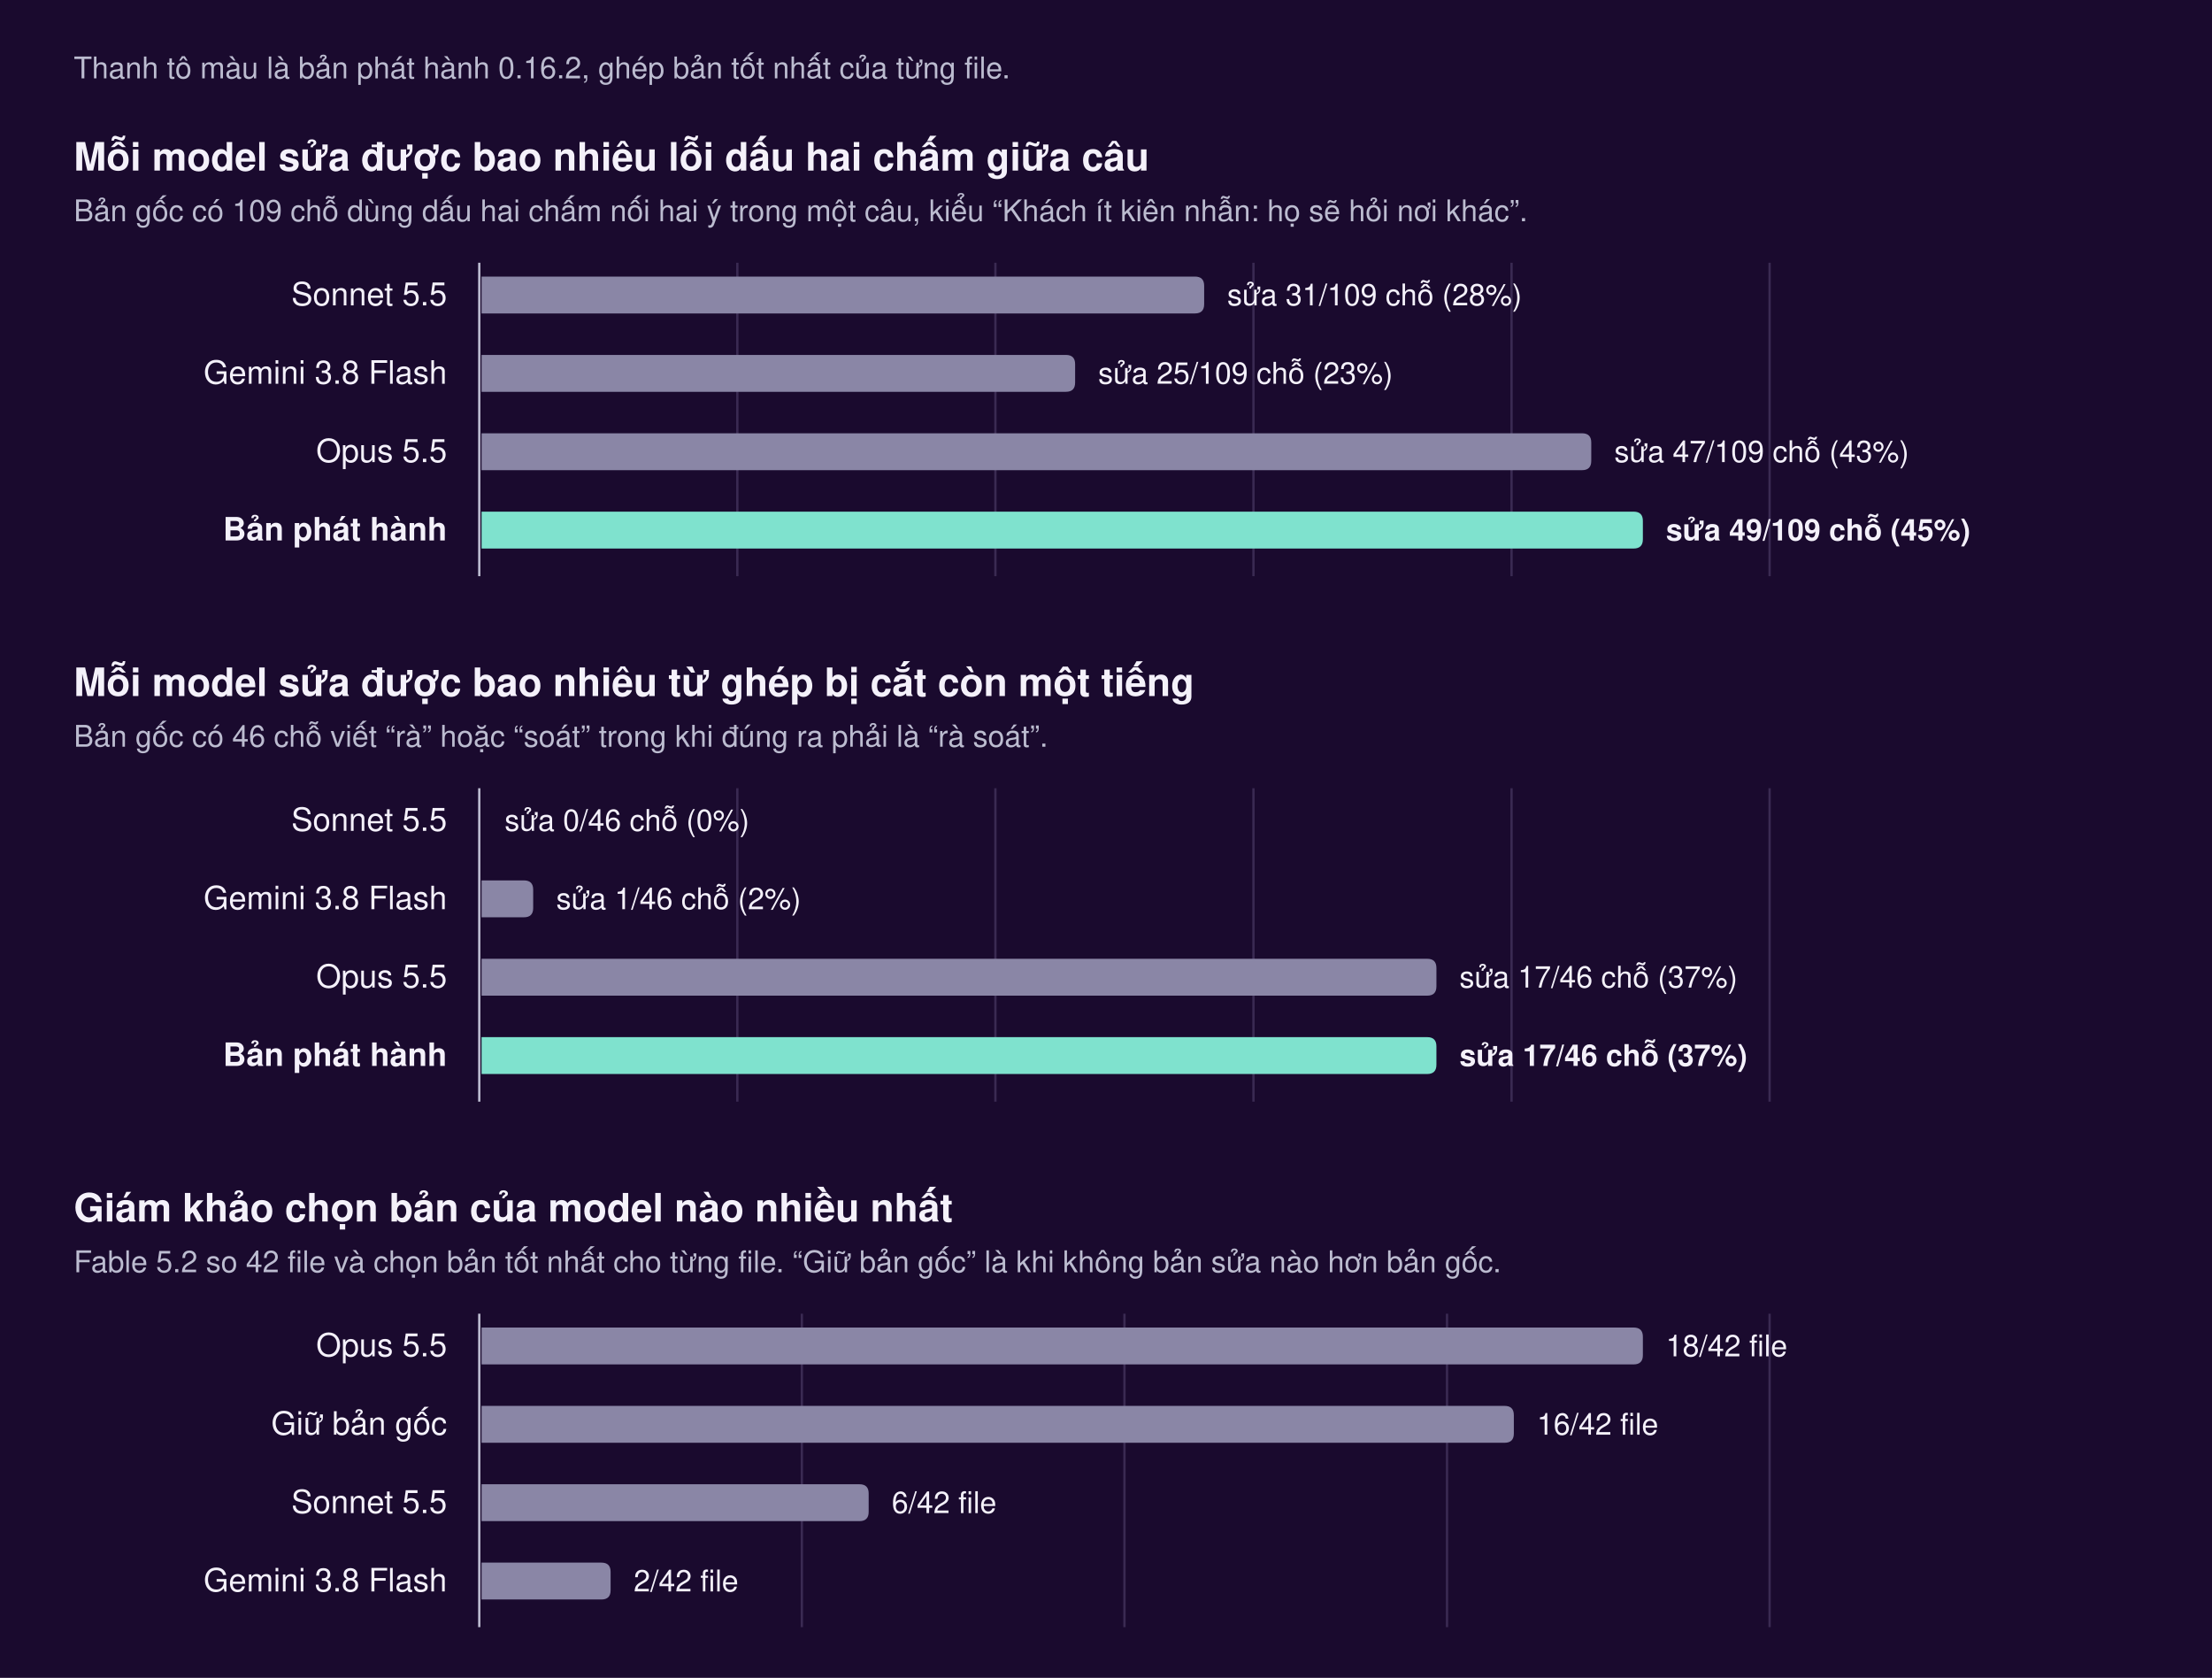
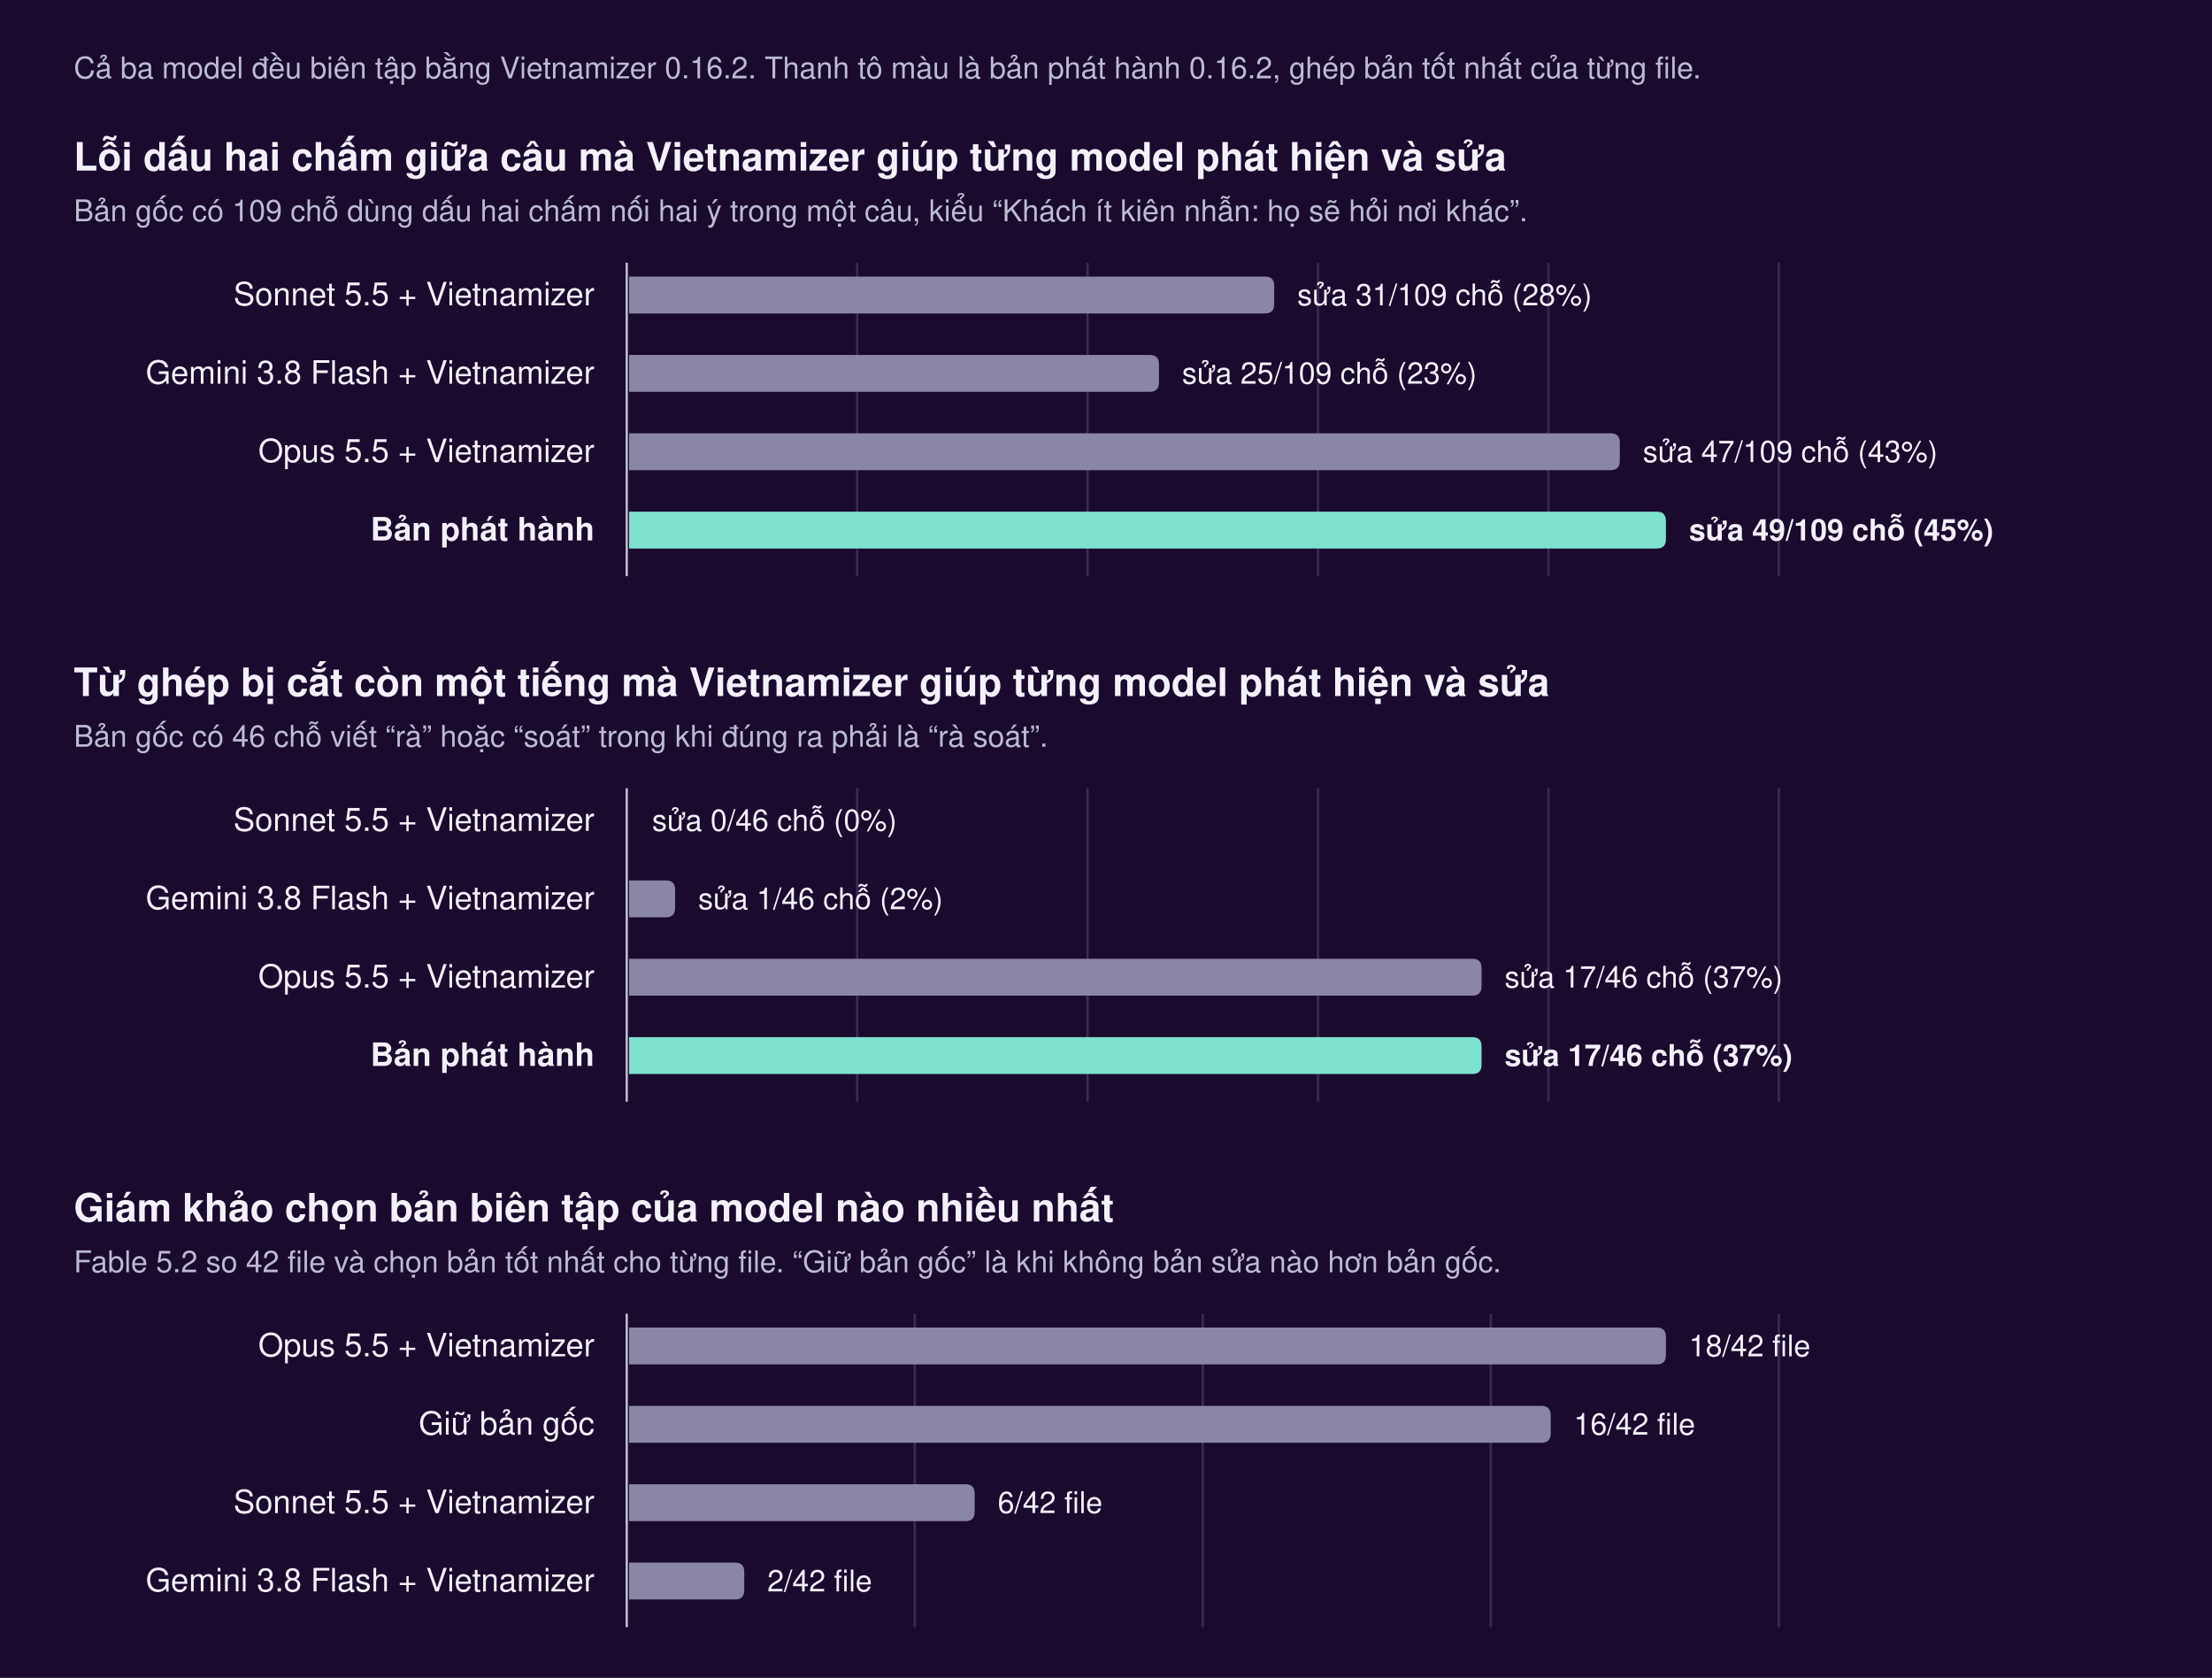
<svg xmlns="http://www.w3.org/2000/svg" viewBox="0 0 960 728" width="960" height="728" role="img" aria-labelledby="self-edit-benchmark-dark-title self-edit-benchmark-dark-desc">
  <rect width="100%" height="100%" fill="#1A0A2E" />
-   <text x="32" y="34" fill="#BCBCD0" font-size="13" font-family="'Space Grotesk', -apple-system, 'Segoe UI', Helvetica, Arial, sans-serif">Thanh tô màu là bản phát hành 0.16.2, ghép bản tốt nhất của từng file.</text>
-   <text x="32" y="74" fill="#F4F1FA" font-size="17" font-weight="600" font-family="'Space Grotesk', -apple-system, 'Segoe UI', Helvetica, Arial, sans-serif">Mỗi model sửa được bao nhiêu lỗi dấu hai chấm giữa câu</text>
+   <text x="32" y="34" fill="#BCBCD0" font-size="13" font-family="'Space Grotesk', -apple-system, 'Segoe UI', Helvetica, Arial, sans-serif">Cả ba model đều biên tập bằng Vietnamizer 0.16.2. Thanh tô màu là bản phát hành 0.16.2, ghép bản tốt nhất của từng file.</text>
+   <text x="32" y="74" fill="#F4F1FA" font-size="17" font-weight="600" font-family="'Space Grotesk', -apple-system, 'Segoe UI', Helvetica, Arial, sans-serif">Lỗi dấu hai chấm giữa câu mà Vietnamizer giúp từng model phát hiện và sửa</text>
  <text x="32" y="96" fill="#BCBCD0" font-size="13" font-family="'Space Grotesk', -apple-system, 'Segoe UI', Helvetica, Arial, sans-serif">Bản gốc có 109 chỗ dùng dấu hai chấm nối hai ý trong một câu, kiểu “Khách ít kiên nhẫn: họ sẽ hỏi nơi khác”.</text>
-   <line x1="208" y1="114" x2="208" y2="250" stroke="#BCBCD0" stroke-width="1" />
-   <line x1="320.0" y1="114" x2="320.0" y2="250" stroke="#3A2A52" stroke-width="1" />
-   <line x1="432.0" y1="114" x2="432.0" y2="250" stroke="#3A2A52" stroke-width="1" />
-   <line x1="544.0" y1="114" x2="544.0" y2="250" stroke="#3A2A52" stroke-width="1" />
-   <line x1="656.0" y1="114" x2="656.0" y2="250" stroke="#3A2A52" stroke-width="1" />
-   <line x1="768.0" y1="114" x2="768.0" y2="250" stroke="#3A2A52" stroke-width="1" />
-   <text x="194" y="132.5" fill="#F4F1FA" font-size="14" font-weight="400" font-family="'Space Grotesk', -apple-system, 'Segoe UI', Helvetica, Arial, sans-serif" text-anchor="end">Sonnet 5.5</text>
-   <path d="M209 120H518.6Q522.6 120 522.6 124V132Q522.6 136 518.6 136H209Z" fill="#8A86A6" />
-   <text x="532.6" y="132.5" fill="#F4F1FA" font-size="13" font-weight="400" font-family="'Space Grotesk', -apple-system, 'Segoe UI', Helvetica, Arial, sans-serif">sửa 31/109 chỗ (28%)</text>
-   <text x="194" y="166.5" fill="#F4F1FA" font-size="14" font-weight="400" font-family="'Space Grotesk', -apple-system, 'Segoe UI', Helvetica, Arial, sans-serif" text-anchor="end">Gemini 3.8 Flash</text>
-   <path d="M209 154H462.6Q466.6 154 466.6 158V166Q466.6 170 462.6 170H209Z" fill="#8A86A6" />
-   <text x="476.6" y="166.5" fill="#F4F1FA" font-size="13" font-weight="400" font-family="'Space Grotesk', -apple-system, 'Segoe UI', Helvetica, Arial, sans-serif">sửa 25/109 chỗ (23%)</text>
-   <text x="194" y="200.5" fill="#F4F1FA" font-size="14" font-weight="400" font-family="'Space Grotesk', -apple-system, 'Segoe UI', Helvetica, Arial, sans-serif" text-anchor="end">Opus 5.5</text>
-   <path d="M209 188H686.6Q690.6 188 690.6 192V200Q690.6 204 686.6 204H209Z" fill="#8A86A6" />
-   <text x="700.6" y="200.5" fill="#F4F1FA" font-size="13" font-weight="400" font-family="'Space Grotesk', -apple-system, 'Segoe UI', Helvetica, Arial, sans-serif">sửa 47/109 chỗ (43%)</text>
-   <text x="194" y="234.5" fill="#F4F1FA" font-size="14" font-weight="600" font-family="'Space Grotesk', -apple-system, 'Segoe UI', Helvetica, Arial, sans-serif" text-anchor="end">Bản phát hành</text>
-   <path d="M209 222H709.0Q713.0 222 713.0 226V234Q713.0 238 709.0 238H209Z" fill="#7FE2CE" />
-   <text x="723.0" y="234.5" fill="#F4F1FA" font-size="13" font-weight="600" font-family="'Space Grotesk', -apple-system, 'Segoe UI', Helvetica, Arial, sans-serif">sửa 49/109 chỗ (45%)</text>
-   <text x="32" y="302" fill="#F4F1FA" font-size="17" font-weight="600" font-family="'Space Grotesk', -apple-system, 'Segoe UI', Helvetica, Arial, sans-serif">Mỗi model sửa được bao nhiêu từ ghép bị cắt còn một tiếng</text>
+   <line x1="272" y1="114" x2="272" y2="250" stroke="#BCBCD0" stroke-width="1" />
+   <line x1="372.0" y1="114" x2="372.0" y2="250" stroke="#3A2A52" stroke-width="1" />
+   <line x1="472.0" y1="114" x2="472.0" y2="250" stroke="#3A2A52" stroke-width="1" />
+   <line x1="572.0" y1="114" x2="572.0" y2="250" stroke="#3A2A52" stroke-width="1" />
+   <line x1="672.0" y1="114" x2="672.0" y2="250" stroke="#3A2A52" stroke-width="1" />
+   <line x1="772.0" y1="114" x2="772.0" y2="250" stroke="#3A2A52" stroke-width="1" />
+   <text x="258" y="132.5" fill="#F4F1FA" font-size="14" font-weight="400" font-family="'Space Grotesk', -apple-system, 'Segoe UI', Helvetica, Arial, sans-serif" text-anchor="end">Sonnet 5.5 + Vietnamizer</text>
+   <path d="M273 120H549.0Q553.0 120 553.0 124V132Q553.0 136 549.0 136H273Z" fill="#8A86A6" />
+   <text x="563.0" y="132.5" fill="#F4F1FA" font-size="13" font-weight="400" font-family="'Space Grotesk', -apple-system, 'Segoe UI', Helvetica, Arial, sans-serif">sửa 31/109 chỗ (28%)</text>
+   <text x="258" y="166.5" fill="#F4F1FA" font-size="14" font-weight="400" font-family="'Space Grotesk', -apple-system, 'Segoe UI', Helvetica, Arial, sans-serif" text-anchor="end">Gemini 3.8 Flash + Vietnamizer</text>
+   <path d="M273 154H499.0Q503.0 154 503.0 158V166Q503.0 170 499.0 170H273Z" fill="#8A86A6" />
+   <text x="513.0" y="166.5" fill="#F4F1FA" font-size="13" font-weight="400" font-family="'Space Grotesk', -apple-system, 'Segoe UI', Helvetica, Arial, sans-serif">sửa 25/109 chỗ (23%)</text>
+   <text x="258" y="200.5" fill="#F4F1FA" font-size="14" font-weight="400" font-family="'Space Grotesk', -apple-system, 'Segoe UI', Helvetica, Arial, sans-serif" text-anchor="end">Opus 5.5 + Vietnamizer</text>
+   <path d="M273 188H699.0Q703.0 188 703.0 192V200Q703.0 204 699.0 204H273Z" fill="#8A86A6" />
+   <text x="713.0" y="200.5" fill="#F4F1FA" font-size="13" font-weight="400" font-family="'Space Grotesk', -apple-system, 'Segoe UI', Helvetica, Arial, sans-serif">sửa 47/109 chỗ (43%)</text>
+   <text x="258" y="234.5" fill="#F4F1FA" font-size="14" font-weight="600" font-family="'Space Grotesk', -apple-system, 'Segoe UI', Helvetica, Arial, sans-serif" text-anchor="end">Bản phát hành</text>
+   <path d="M273 222H719.0Q723.0 222 723.0 226V234Q723.0 238 719.0 238H273Z" fill="#7FE2CE" />
+   <text x="733.0" y="234.5" fill="#F4F1FA" font-size="13" font-weight="600" font-family="'Space Grotesk', -apple-system, 'Segoe UI', Helvetica, Arial, sans-serif">sửa 49/109 chỗ (45%)</text>
+   <text x="32" y="302" fill="#F4F1FA" font-size="17" font-weight="600" font-family="'Space Grotesk', -apple-system, 'Segoe UI', Helvetica, Arial, sans-serif">Từ ghép bị cắt còn một tiếng mà Vietnamizer giúp từng model phát hiện và sửa</text>
  <text x="32" y="324" fill="#BCBCD0" font-size="13" font-family="'Space Grotesk', -apple-system, 'Segoe UI', Helvetica, Arial, sans-serif">Bản gốc có 46 chỗ viết “rà” hoặc “soát” trong khi đúng ra phải là “rà soát”.</text>
-   <line x1="208" y1="342" x2="208" y2="478" stroke="#BCBCD0" stroke-width="1" />
-   <line x1="320.0" y1="342" x2="320.0" y2="478" stroke="#3A2A52" stroke-width="1" />
-   <line x1="432.0" y1="342" x2="432.0" y2="478" stroke="#3A2A52" stroke-width="1" />
-   <line x1="544.0" y1="342" x2="544.0" y2="478" stroke="#3A2A52" stroke-width="1" />
-   <line x1="656.0" y1="342" x2="656.0" y2="478" stroke="#3A2A52" stroke-width="1" />
-   <line x1="768.0" y1="342" x2="768.0" y2="478" stroke="#3A2A52" stroke-width="1" />
-   <text x="194" y="360.5" fill="#F4F1FA" font-size="14" font-weight="400" font-family="'Space Grotesk', -apple-system, 'Segoe UI', Helvetica, Arial, sans-serif" text-anchor="end">Sonnet 5.5</text>
-   <text x="219.0" y="360.5" fill="#F4F1FA" font-size="13" font-weight="400" font-family="'Space Grotesk', -apple-system, 'Segoe UI', Helvetica, Arial, sans-serif">sửa 0/46 chỗ (0%)</text>
-   <text x="194" y="394.5" fill="#F4F1FA" font-size="14" font-weight="400" font-family="'Space Grotesk', -apple-system, 'Segoe UI', Helvetica, Arial, sans-serif" text-anchor="end">Gemini 3.8 Flash</text>
-   <path d="M209 382H227.4Q231.4 382 231.4 386V394Q231.4 398 227.4 398H209Z" fill="#8A86A6" />
-   <text x="241.4" y="394.5" fill="#F4F1FA" font-size="13" font-weight="400" font-family="'Space Grotesk', -apple-system, 'Segoe UI', Helvetica, Arial, sans-serif">sửa 1/46 chỗ (2%)</text>
-   <text x="194" y="428.5" fill="#F4F1FA" font-size="14" font-weight="400" font-family="'Space Grotesk', -apple-system, 'Segoe UI', Helvetica, Arial, sans-serif" text-anchor="end">Opus 5.5</text>
-   <path d="M209 416H619.4Q623.4 416 623.4 420V428Q623.4 432 619.4 432H209Z" fill="#8A86A6" />
-   <text x="633.4" y="428.5" fill="#F4F1FA" font-size="13" font-weight="400" font-family="'Space Grotesk', -apple-system, 'Segoe UI', Helvetica, Arial, sans-serif">sửa 17/46 chỗ (37%)</text>
-   <text x="194" y="462.5" fill="#F4F1FA" font-size="14" font-weight="600" font-family="'Space Grotesk', -apple-system, 'Segoe UI', Helvetica, Arial, sans-serif" text-anchor="end">Bản phát hành</text>
-   <path d="M209 450H619.4Q623.4 450 623.4 454V462Q623.4 466 619.4 466H209Z" fill="#7FE2CE" />
-   <text x="633.4" y="462.5" fill="#F4F1FA" font-size="13" font-weight="600" font-family="'Space Grotesk', -apple-system, 'Segoe UI', Helvetica, Arial, sans-serif">sửa 17/46 chỗ (37%)</text>
-   <text x="32" y="530" fill="#F4F1FA" font-size="17" font-weight="600" font-family="'Space Grotesk', -apple-system, 'Segoe UI', Helvetica, Arial, sans-serif">Giám khảo chọn bản của model nào nhiều nhất</text>
+   <line x1="272" y1="342" x2="272" y2="478" stroke="#BCBCD0" stroke-width="1" />
+   <line x1="372.0" y1="342" x2="372.0" y2="478" stroke="#3A2A52" stroke-width="1" />
+   <line x1="472.0" y1="342" x2="472.0" y2="478" stroke="#3A2A52" stroke-width="1" />
+   <line x1="572.0" y1="342" x2="572.0" y2="478" stroke="#3A2A52" stroke-width="1" />
+   <line x1="672.0" y1="342" x2="672.0" y2="478" stroke="#3A2A52" stroke-width="1" />
+   <line x1="772.0" y1="342" x2="772.0" y2="478" stroke="#3A2A52" stroke-width="1" />
+   <text x="258" y="360.5" fill="#F4F1FA" font-size="14" font-weight="400" font-family="'Space Grotesk', -apple-system, 'Segoe UI', Helvetica, Arial, sans-serif" text-anchor="end">Sonnet 5.5 + Vietnamizer</text>
+   <text x="283.0" y="360.5" fill="#F4F1FA" font-size="13" font-weight="400" font-family="'Space Grotesk', -apple-system, 'Segoe UI', Helvetica, Arial, sans-serif">sửa 0/46 chỗ (0%)</text>
+   <text x="258" y="394.5" fill="#F4F1FA" font-size="14" font-weight="400" font-family="'Space Grotesk', -apple-system, 'Segoe UI', Helvetica, Arial, sans-serif" text-anchor="end">Gemini 3.8 Flash + Vietnamizer</text>
+   <path d="M273 382H289.0Q293.0 382 293.0 386V394Q293.0 398 289.0 398H273Z" fill="#8A86A6" />
+   <text x="303.0" y="394.5" fill="#F4F1FA" font-size="13" font-weight="400" font-family="'Space Grotesk', -apple-system, 'Segoe UI', Helvetica, Arial, sans-serif">sửa 1/46 chỗ (2%)</text>
+   <text x="258" y="428.5" fill="#F4F1FA" font-size="14" font-weight="400" font-family="'Space Grotesk', -apple-system, 'Segoe UI', Helvetica, Arial, sans-serif" text-anchor="end">Opus 5.5 + Vietnamizer</text>
+   <path d="M273 416H639.0Q643.0 416 643.0 420V428Q643.0 432 639.0 432H273Z" fill="#8A86A6" />
+   <text x="653.0" y="428.5" fill="#F4F1FA" font-size="13" font-weight="400" font-family="'Space Grotesk', -apple-system, 'Segoe UI', Helvetica, Arial, sans-serif">sửa 17/46 chỗ (37%)</text>
+   <text x="258" y="462.5" fill="#F4F1FA" font-size="14" font-weight="600" font-family="'Space Grotesk', -apple-system, 'Segoe UI', Helvetica, Arial, sans-serif" text-anchor="end">Bản phát hành</text>
+   <path d="M273 450H639.0Q643.0 450 643.0 454V462Q643.0 466 639.0 466H273Z" fill="#7FE2CE" />
+   <text x="653.0" y="462.5" fill="#F4F1FA" font-size="13" font-weight="600" font-family="'Space Grotesk', -apple-system, 'Segoe UI', Helvetica, Arial, sans-serif">sửa 17/46 chỗ (37%)</text>
+   <text x="32" y="530" fill="#F4F1FA" font-size="17" font-weight="600" font-family="'Space Grotesk', -apple-system, 'Segoe UI', Helvetica, Arial, sans-serif">Giám khảo chọn bản biên tập của model nào nhiều nhất</text>
  <text x="32" y="552" fill="#BCBCD0" font-size="13" font-family="'Space Grotesk', -apple-system, 'Segoe UI', Helvetica, Arial, sans-serif">Fable 5.2 so 42 file và chọn bản tốt nhất cho từng file. “Giữ bản gốc” là khi không bản sửa nào hơn bản gốc.</text>
-   <line x1="208" y1="570" x2="208" y2="706" stroke="#BCBCD0" stroke-width="1" />
-   <line x1="348.0" y1="570" x2="348.0" y2="706" stroke="#3A2A52" stroke-width="1" />
-   <line x1="488.0" y1="570" x2="488.0" y2="706" stroke="#3A2A52" stroke-width="1" />
-   <line x1="628.0" y1="570" x2="628.0" y2="706" stroke="#3A2A52" stroke-width="1" />
-   <line x1="768.0" y1="570" x2="768.0" y2="706" stroke="#3A2A52" stroke-width="1" />
-   <text x="194" y="588.5" fill="#F4F1FA" font-size="14" font-weight="400" font-family="'Space Grotesk', -apple-system, 'Segoe UI', Helvetica, Arial, sans-serif" text-anchor="end">Opus 5.5</text>
-   <path d="M209 576H709.0Q713.0 576 713.0 580V588Q713.0 592 709.0 592H209Z" fill="#8A86A6" />
-   <text x="723.0" y="588.5" fill="#F4F1FA" font-size="13" font-weight="400" font-family="'Space Grotesk', -apple-system, 'Segoe UI', Helvetica, Arial, sans-serif">18/42 file</text>
-   <text x="194" y="622.5" fill="#F4F1FA" font-size="14" font-weight="400" font-family="'Space Grotesk', -apple-system, 'Segoe UI', Helvetica, Arial, sans-serif" text-anchor="end">Giữ bản gốc</text>
-   <path d="M209 610H653.0Q657.0 610 657.0 614V622Q657.0 626 653.0 626H209Z" fill="#8A86A6" />
-   <text x="667.0" y="622.5" fill="#F4F1FA" font-size="13" font-weight="400" font-family="'Space Grotesk', -apple-system, 'Segoe UI', Helvetica, Arial, sans-serif">16/42 file</text>
-   <text x="194" y="656.5" fill="#F4F1FA" font-size="14" font-weight="400" font-family="'Space Grotesk', -apple-system, 'Segoe UI', Helvetica, Arial, sans-serif" text-anchor="end">Sonnet 5.5</text>
-   <path d="M209 644H373.0Q377.0 644 377.0 648V656Q377.0 660 373.0 660H209Z" fill="#8A86A6" />
-   <text x="387.0" y="656.5" fill="#F4F1FA" font-size="13" font-weight="400" font-family="'Space Grotesk', -apple-system, 'Segoe UI', Helvetica, Arial, sans-serif">6/42 file</text>
-   <text x="194" y="690.5" fill="#F4F1FA" font-size="14" font-weight="400" font-family="'Space Grotesk', -apple-system, 'Segoe UI', Helvetica, Arial, sans-serif" text-anchor="end">Gemini 3.8 Flash</text>
-   <path d="M209 678H261.0Q265.0 678 265.0 682V690Q265.0 694 261.0 694H209Z" fill="#8A86A6" />
-   <text x="275.0" y="690.5" fill="#F4F1FA" font-size="13" font-weight="400" font-family="'Space Grotesk', -apple-system, 'Segoe UI', Helvetica, Arial, sans-serif">2/42 file</text>
+   <line x1="272" y1="570" x2="272" y2="706" stroke="#BCBCD0" stroke-width="1" />
+   <line x1="397.0" y1="570" x2="397.0" y2="706" stroke="#3A2A52" stroke-width="1" />
+   <line x1="522.0" y1="570" x2="522.0" y2="706" stroke="#3A2A52" stroke-width="1" />
+   <line x1="647.0" y1="570" x2="647.0" y2="706" stroke="#3A2A52" stroke-width="1" />
+   <line x1="772.0" y1="570" x2="772.0" y2="706" stroke="#3A2A52" stroke-width="1" />
+   <text x="258" y="588.5" fill="#F4F1FA" font-size="14" font-weight="400" font-family="'Space Grotesk', -apple-system, 'Segoe UI', Helvetica, Arial, sans-serif" text-anchor="end">Opus 5.5 + Vietnamizer</text>
+   <path d="M273 576H719.0Q723.0 576 723.0 580V588Q723.0 592 719.0 592H273Z" fill="#8A86A6" />
+   <text x="733.0" y="588.5" fill="#F4F1FA" font-size="13" font-weight="400" font-family="'Space Grotesk', -apple-system, 'Segoe UI', Helvetica, Arial, sans-serif">18/42 file</text>
+   <text x="258" y="622.5" fill="#F4F1FA" font-size="14" font-weight="400" font-family="'Space Grotesk', -apple-system, 'Segoe UI', Helvetica, Arial, sans-serif" text-anchor="end">Giữ bản gốc</text>
+   <path d="M273 610H669.0Q673.0 610 673.0 614V622Q673.0 626 669.0 626H273Z" fill="#8A86A6" />
+   <text x="683.0" y="622.5" fill="#F4F1FA" font-size="13" font-weight="400" font-family="'Space Grotesk', -apple-system, 'Segoe UI', Helvetica, Arial, sans-serif">16/42 file</text>
+   <text x="258" y="656.5" fill="#F4F1FA" font-size="14" font-weight="400" font-family="'Space Grotesk', -apple-system, 'Segoe UI', Helvetica, Arial, sans-serif" text-anchor="end">Sonnet 5.5 + Vietnamizer</text>
+   <path d="M273 644H419.0Q423.0 644 423.0 648V656Q423.0 660 419.0 660H273Z" fill="#8A86A6" />
+   <text x="433.0" y="656.5" fill="#F4F1FA" font-size="13" font-weight="400" font-family="'Space Grotesk', -apple-system, 'Segoe UI', Helvetica, Arial, sans-serif">6/42 file</text>
+   <text x="258" y="690.5" fill="#F4F1FA" font-size="14" font-weight="400" font-family="'Space Grotesk', -apple-system, 'Segoe UI', Helvetica, Arial, sans-serif" text-anchor="end">Gemini 3.8 Flash + Vietnamizer</text>
+   <path d="M273 678H319.0Q323.0 678 323.0 682V690Q323.0 694 319.0 694H273Z" fill="#8A86A6" />
+   <text x="333.0" y="690.5" fill="#F4F1FA" font-size="13" font-weight="400" font-family="'Space Grotesk', -apple-system, 'Segoe UI', Helvetica, Arial, sans-serif">2/42 file</text>
</svg>
